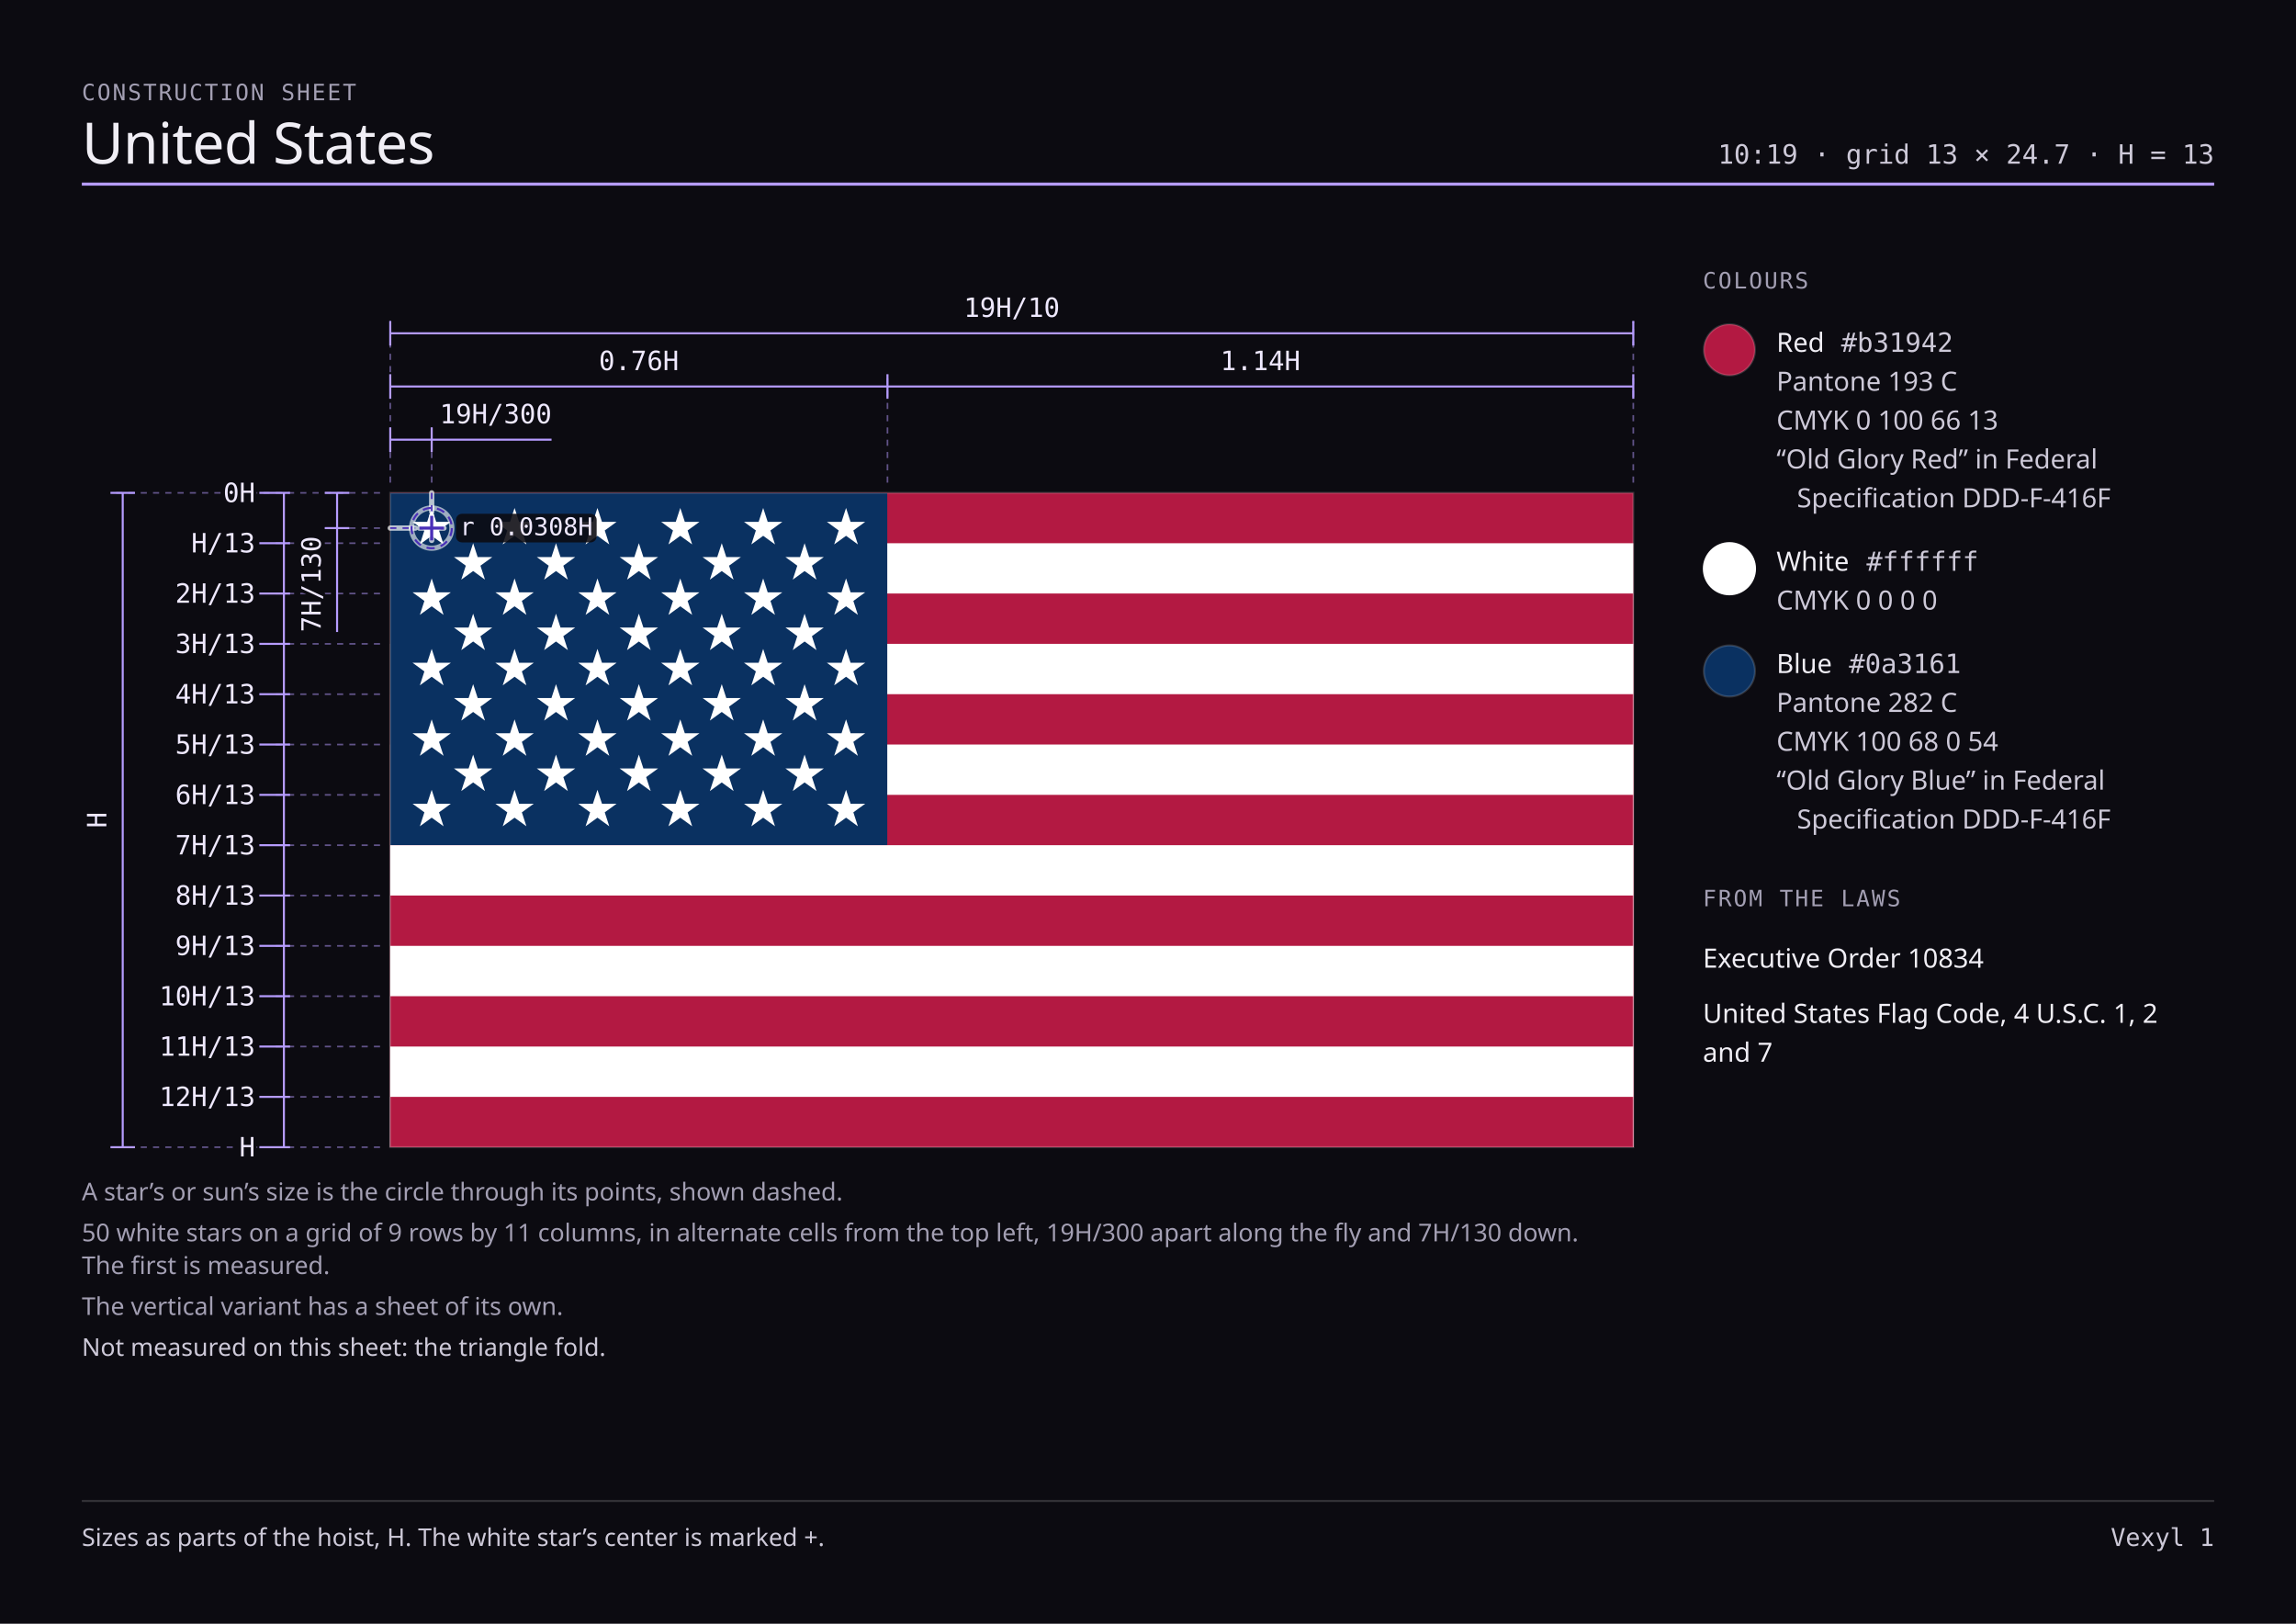
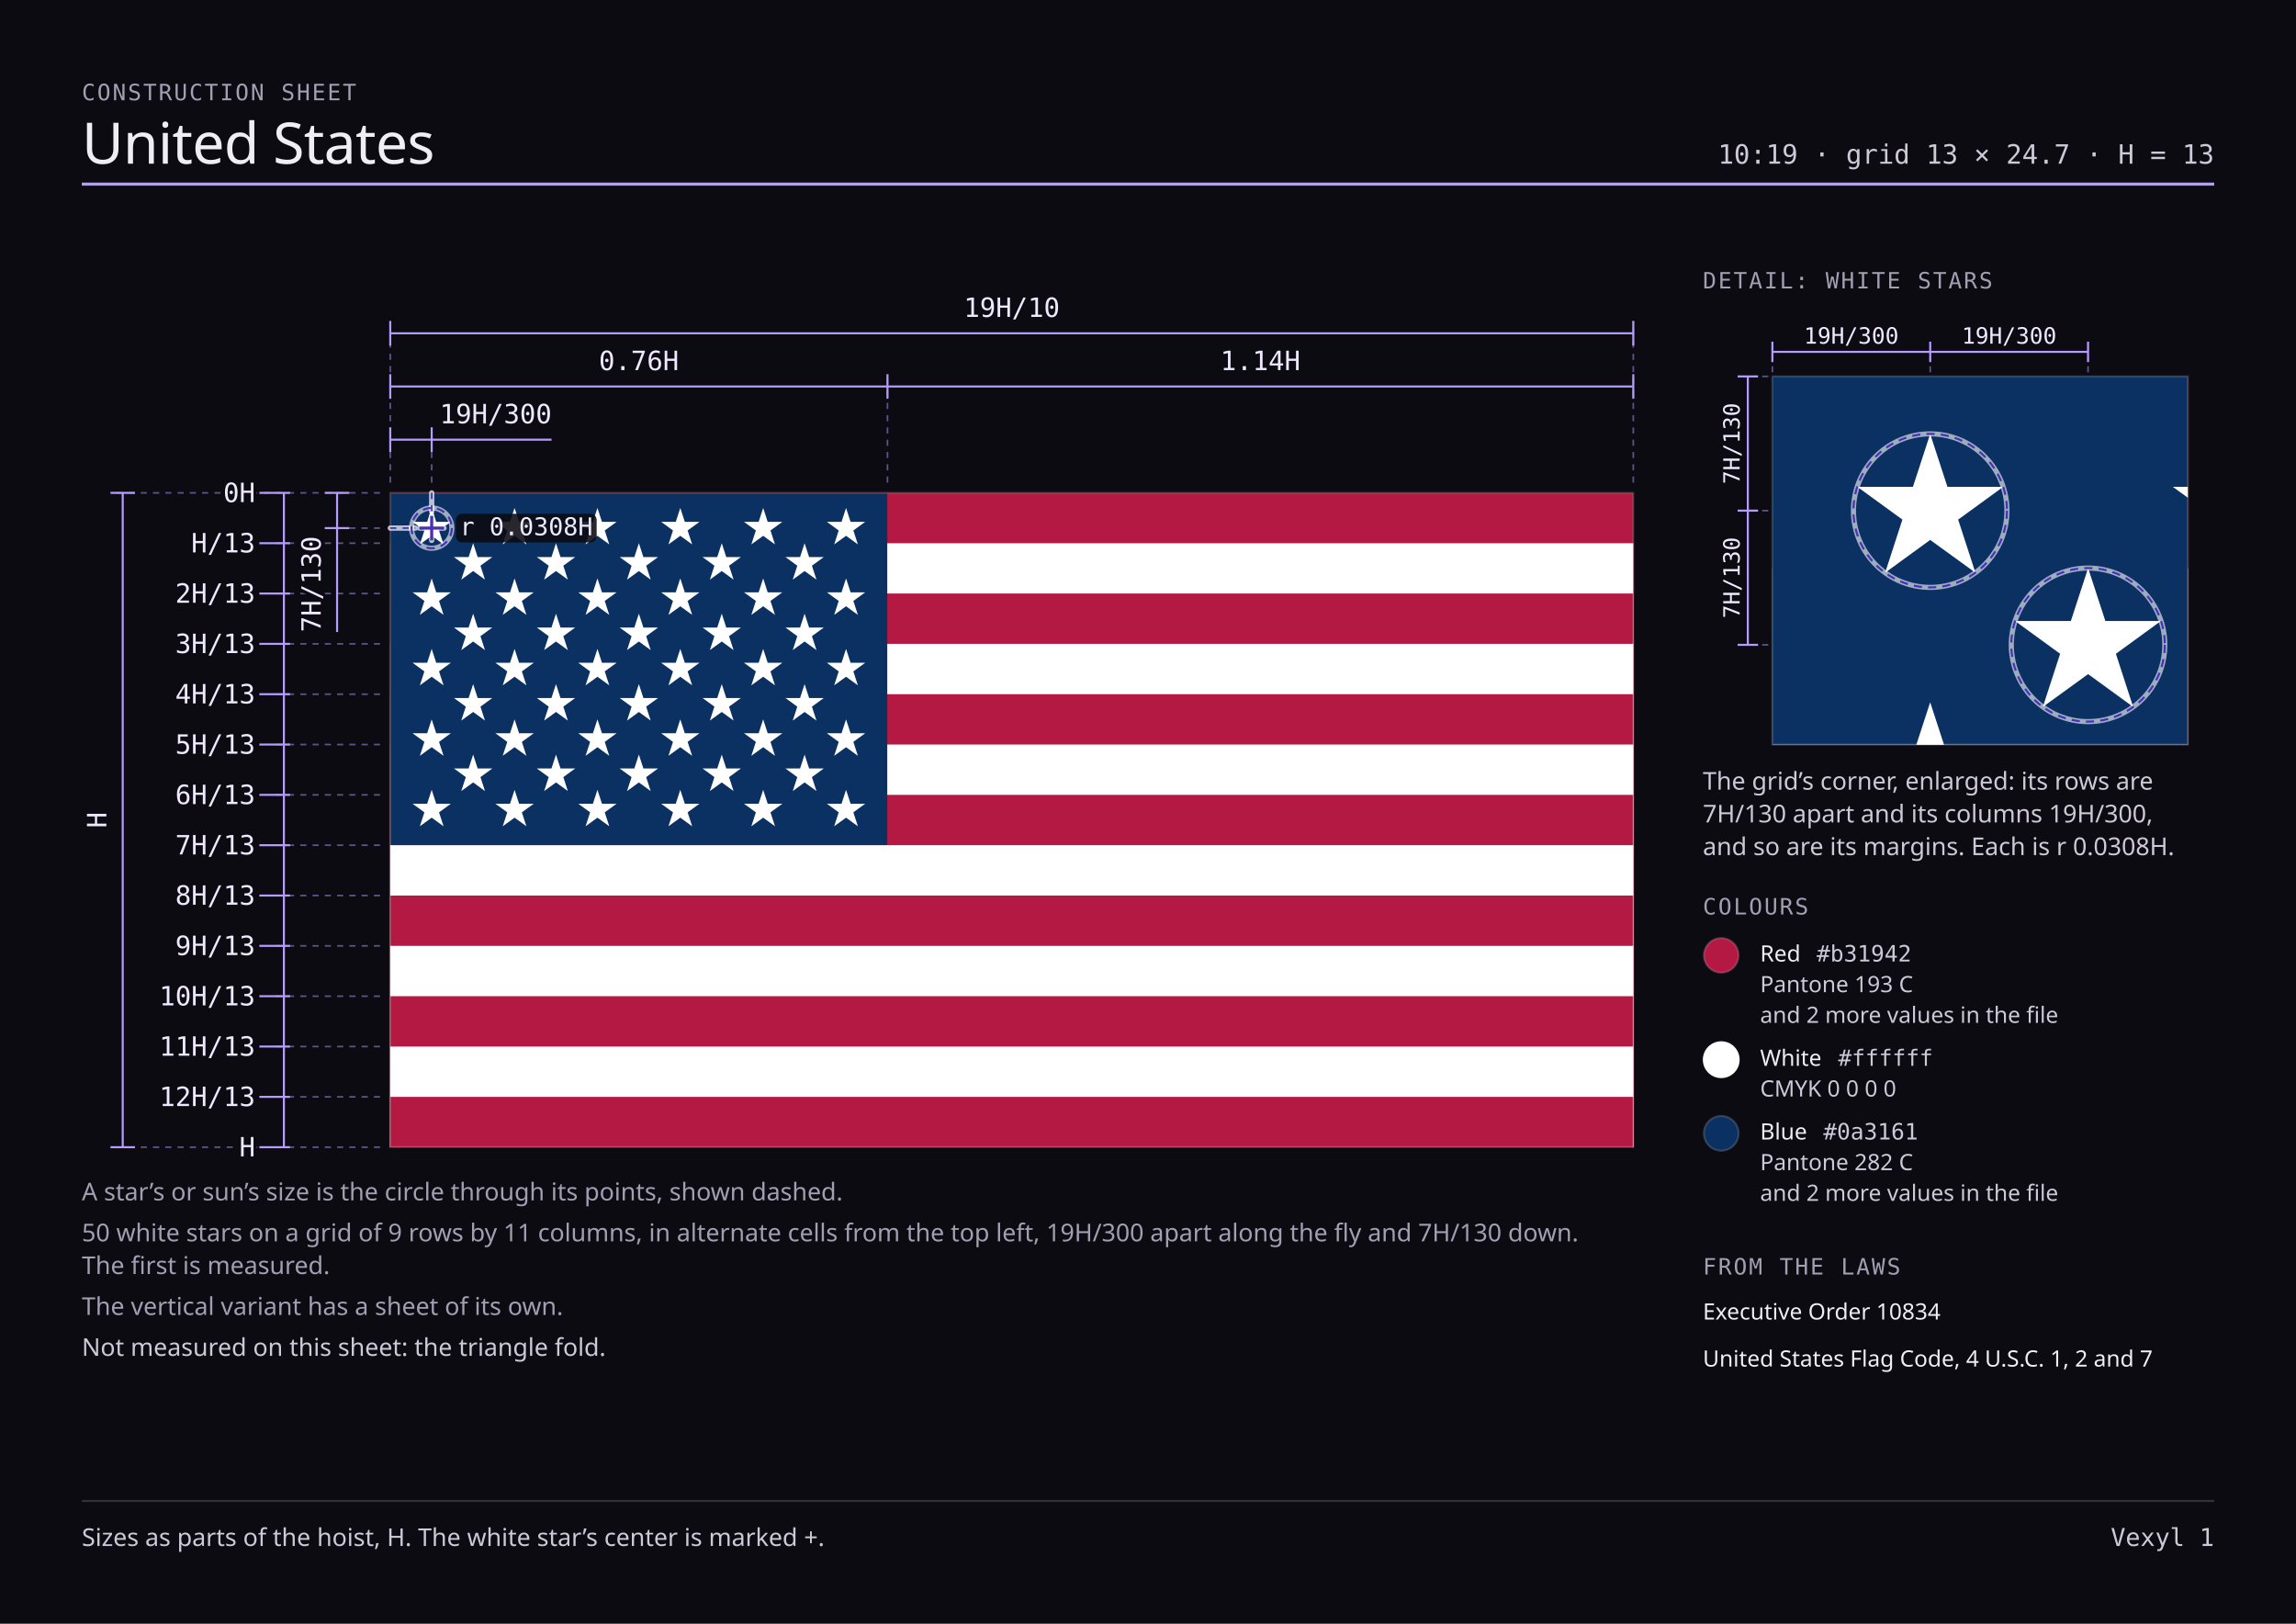
<svg xmlns="http://www.w3.org/2000/svg" width="297mm" height="210mm" viewBox="0 0 1122.52 793.701">
  <rect x="0" y="0" width="1122.52" height="793.701" fill="#0c0b11" />
  <text x="40" y="49" font-family="Geist Mono, ui-monospace, monospace" font-size="11" letter-spacing="0.88" fill="#a39fb3">CONSTRUCTION SHEET</text>
  <text x="40" y="80" font-family="Geist, system-ui, sans-serif" font-size="28" font-weight="500" letter-spacing="-0.28" fill="#f0eef5">United States</text>
  <text x="1082.52" y="80" font-family="Geist Mono, ui-monospace, monospace" font-size="13" text-anchor="end" fill="#cdc9d8">10:19 · grid 13 × 24.7 · H = 13</text>
  <path d="M40 90H1082.52" stroke="#b69cff" stroke-width="1.5" />
  <svg x="190.8" y="240.924" width="607.72" height="319.852" viewBox="0 0 24.7 13" overflow="hidden">
    <clipPath id="vx-5f0b97351a9de993-cs-f-flag1">
      <polygon points="0,0 24.7,0 24.7,13 0,13" />
    </clipPath>
    <g clip-path="url(#vx-5f0b97351a9de993-cs-f-flag1)">
      <polygon points="0,0 24.7,0 24.7,13 0,13" fill="#b31942" />
      <polygon points="0,1 24.7,1 24.7,13 0,13" fill="#ffffff" />
      <polygon points="0,2 24.7,2 24.7,13 0,13" fill="#b31942" />
      <polygon points="0,3 24.7,3 24.7,13 0,13" fill="#ffffff" />
      <polygon points="0,4 24.7,4 24.7,13 0,13" fill="#b31942" />
      <polygon points="0,5 24.7,5 24.7,13 0,13" fill="#ffffff" />
      <polygon points="0,6 24.7,6 24.7,13 0,13" fill="#b31942" />
      <polygon points="0,7 24.7,7 24.7,13 0,13" fill="#ffffff" />
      <polygon points="0,8 24.7,8 24.7,13 0,13" fill="#b31942" />
      <polygon points="0,9 24.7,9 24.7,13 0,13" fill="#ffffff" />
      <polygon points="0,10 24.7,10 24.7,13 0,13" fill="#b31942" />
      <polygon points="0,11 24.7,11 24.7,13 0,13" fill="#ffffff" />
      <polygon points="0,12 24.7,12 24.7,13 0,13" fill="#b31942" />
      <clipPath id="vx-5f0b97351a9de993-cs-f-panel2">
        <polygon points="0,0 9.88,0 9.88,7 0,7" />
      </clipPath>
      <g transform="translate(0 0)" clip-path="url(#vx-5f0b97351a9de993-cs-f-panel2)" style="isolation:isolate">
        <polygon points="0,0 9.88,0 9.88,7 0,7" fill="#0a3161" />
        <polygon points="0.823,0.3 0.913,0.576 1.204,0.576 0.969,0.747 1.059,1.024 0.823,0.853 0.588,1.024 0.678,0.747 0.443,0.576 0.733,0.576" fill="#ffffff" />
        <polygon points="2.47,0.3 2.56,0.576 2.851,0.576 2.615,0.747 2.705,1.024 2.47,0.853 2.235,1.024 2.325,0.747 2.089,0.576 2.38,0.576" fill="#ffffff" />
        <polygon points="4.117,0.3 4.207,0.576 4.497,0.576 4.262,0.747 4.352,1.024 4.117,0.853 3.881,1.024 3.971,0.747 3.736,0.576 4.027,0.576" fill="#ffffff" />
        <polygon points="5.763,0.3 5.853,0.576 6.144,0.576 5.909,0.747 5.999,1.024 5.763,0.853 5.528,1.024 5.618,0.747 5.383,0.576 5.673,0.576" fill="#ffffff" />
        <polygon points="7.41,0.3 7.5,0.576 7.791,0.576 7.555,0.747 7.645,1.024 7.41,0.853 7.175,1.024 7.265,0.747 7.029,0.576 7.32,0.576" fill="#ffffff" />
        <polygon points="9.057,0.3 9.147,0.576 9.437,0.576 9.202,0.747 9.292,1.024 9.057,0.853 8.821,1.024 8.911,0.747 8.676,0.576 8.967,0.576" fill="#ffffff" />
        <polygon points="1.647,1 1.737,1.276 2.027,1.276 1.792,1.447 1.882,1.724 1.647,1.553 1.411,1.724 1.501,1.447 1.266,1.276 1.557,1.276" fill="#ffffff" />
        <polygon points="3.293,1 3.383,1.276 3.674,1.276 3.439,1.447 3.529,1.724 3.293,1.553 3.058,1.724 3.148,1.447 2.913,1.276 3.203,1.276" fill="#ffffff" />
        <polygon points="4.94,1 5.03,1.276 5.321,1.276 5.085,1.447 5.175,1.724 4.94,1.553 4.705,1.724 4.795,1.447 4.559,1.276 4.85,1.276" fill="#ffffff" />
        <polygon points="6.587,1 6.677,1.276 6.967,1.276 6.732,1.447 6.822,1.724 6.587,1.553 6.351,1.724 6.441,1.447 6.206,1.276 6.497,1.276" fill="#ffffff" />
        <polygon points="8.233,1 8.323,1.276 8.614,1.276 8.379,1.447 8.469,1.724 8.233,1.553 7.998,1.724 8.088,1.447 7.853,1.276 8.143,1.276" fill="#ffffff" />
        <polygon points="0.823,1.7 0.913,1.976 1.204,1.976 0.969,2.147 1.059,2.424 0.823,2.253 0.588,2.424 0.678,2.147 0.443,1.976 0.733,1.976" fill="#ffffff" />
        <polygon points="2.47,1.7 2.56,1.976 2.851,1.976 2.615,2.147 2.705,2.424 2.47,2.253 2.235,2.424 2.325,2.147 2.089,1.976 2.38,1.976" fill="#ffffff" />
        <polygon points="4.117,1.7 4.207,1.976 4.497,1.976 4.262,2.147 4.352,2.424 4.117,2.253 3.881,2.424 3.971,2.147 3.736,1.976 4.027,1.976" fill="#ffffff" />
        <polygon points="5.763,1.7 5.853,1.976 6.144,1.976 5.909,2.147 5.999,2.424 5.763,2.253 5.528,2.424 5.618,2.147 5.383,1.976 5.673,1.976" fill="#ffffff" />
        <polygon points="7.41,1.7 7.5,1.976 7.791,1.976 7.555,2.147 7.645,2.424 7.41,2.253 7.175,2.424 7.265,2.147 7.029,1.976 7.32,1.976" fill="#ffffff" />
        <polygon points="9.057,1.7 9.147,1.976 9.437,1.976 9.202,2.147 9.292,2.424 9.057,2.253 8.821,2.424 8.911,2.147 8.676,1.976 8.967,1.976" fill="#ffffff" />
        <polygon points="1.647,2.4 1.737,2.676 2.027,2.676 1.792,2.847 1.882,3.124 1.647,2.953 1.411,3.124 1.501,2.847 1.266,2.676 1.557,2.676" fill="#ffffff" />
        <polygon points="3.293,2.4 3.383,2.676 3.674,2.676 3.439,2.847 3.529,3.124 3.293,2.953 3.058,3.124 3.148,2.847 2.913,2.676 3.203,2.676" fill="#ffffff" />
        <polygon points="4.94,2.4 5.03,2.676 5.321,2.676 5.085,2.847 5.175,3.124 4.94,2.953 4.705,3.124 4.795,2.847 4.559,2.676 4.85,2.676" fill="#ffffff" />
        <polygon points="6.587,2.4 6.677,2.676 6.967,2.676 6.732,2.847 6.822,3.124 6.587,2.953 6.351,3.124 6.441,2.847 6.206,2.676 6.497,2.676" fill="#ffffff" />
        <polygon points="8.233,2.4 8.323,2.676 8.614,2.676 8.379,2.847 8.469,3.124 8.233,2.953 7.998,3.124 8.088,2.847 7.853,2.676 8.143,2.676" fill="#ffffff" />
        <polygon points="0.823,3.1 0.913,3.376 1.204,3.376 0.969,3.547 1.059,3.824 0.823,3.653 0.588,3.824 0.678,3.547 0.443,3.376 0.733,3.376" fill="#ffffff" />
        <polygon points="2.47,3.1 2.56,3.376 2.851,3.376 2.615,3.547 2.705,3.824 2.47,3.653 2.235,3.824 2.325,3.547 2.089,3.376 2.38,3.376" fill="#ffffff" />
        <polygon points="4.117,3.1 4.207,3.376 4.497,3.376 4.262,3.547 4.352,3.824 4.117,3.653 3.881,3.824 3.971,3.547 3.736,3.376 4.027,3.376" fill="#ffffff" />
        <polygon points="5.763,3.1 5.853,3.376 6.144,3.376 5.909,3.547 5.999,3.824 5.763,3.653 5.528,3.824 5.618,3.547 5.383,3.376 5.673,3.376" fill="#ffffff" />
        <polygon points="7.41,3.1 7.5,3.376 7.791,3.376 7.555,3.547 7.645,3.824 7.41,3.653 7.175,3.824 7.265,3.547 7.029,3.376 7.32,3.376" fill="#ffffff" />
        <polygon points="9.057,3.1 9.147,3.376 9.437,3.376 9.202,3.547 9.292,3.824 9.057,3.653 8.821,3.824 8.911,3.547 8.676,3.376 8.967,3.376" fill="#ffffff" />
        <polygon points="1.647,3.8 1.737,4.076 2.027,4.076 1.792,4.247 1.882,4.524 1.647,4.353 1.411,4.524 1.501,4.247 1.266,4.076 1.557,4.076" fill="#ffffff" />
        <polygon points="3.293,3.8 3.383,4.076 3.674,4.076 3.439,4.247 3.529,4.524 3.293,4.353 3.058,4.524 3.148,4.247 2.913,4.076 3.203,4.076" fill="#ffffff" />
        <polygon points="4.94,3.8 5.03,4.076 5.321,4.076 5.085,4.247 5.175,4.524 4.94,4.353 4.705,4.524 4.795,4.247 4.559,4.076 4.85,4.076" fill="#ffffff" />
        <polygon points="6.587,3.8 6.677,4.076 6.967,4.076 6.732,4.247 6.822,4.524 6.587,4.353 6.351,4.524 6.441,4.247 6.206,4.076 6.497,4.076" fill="#ffffff" />
        <polygon points="8.233,3.8 8.323,4.076 8.614,4.076 8.379,4.247 8.469,4.524 8.233,4.353 7.998,4.524 8.088,4.247 7.853,4.076 8.143,4.076" fill="#ffffff" />
        <polygon points="0.823,4.5 0.913,4.776 1.204,4.776 0.969,4.947 1.059,5.224 0.823,5.053 0.588,5.224 0.678,4.947 0.443,4.776 0.733,4.776" fill="#ffffff" />
        <polygon points="2.47,4.5 2.56,4.776 2.851,4.776 2.615,4.947 2.705,5.224 2.47,5.053 2.235,5.224 2.325,4.947 2.089,4.776 2.38,4.776" fill="#ffffff" />
        <polygon points="4.117,4.5 4.207,4.776 4.497,4.776 4.262,4.947 4.352,5.224 4.117,5.053 3.881,5.224 3.971,4.947 3.736,4.776 4.027,4.776" fill="#ffffff" />
        <polygon points="5.763,4.5 5.853,4.776 6.144,4.776 5.909,4.947 5.999,5.224 5.763,5.053 5.528,5.224 5.618,4.947 5.383,4.776 5.673,4.776" fill="#ffffff" />
        <polygon points="7.41,4.5 7.5,4.776 7.791,4.776 7.555,4.947 7.645,5.224 7.41,5.053 7.175,5.224 7.265,4.947 7.029,4.776 7.32,4.776" fill="#ffffff" />
        <polygon points="9.057,4.5 9.147,4.776 9.437,4.776 9.202,4.947 9.292,5.224 9.057,5.053 8.821,5.224 8.911,4.947 8.676,4.776 8.967,4.776" fill="#ffffff" />
        <polygon points="1.647,5.2 1.737,5.476 2.027,5.476 1.792,5.647 1.882,5.924 1.647,5.753 1.411,5.924 1.501,5.647 1.266,5.476 1.557,5.476" fill="#ffffff" />
        <polygon points="3.293,5.2 3.383,5.476 3.674,5.476 3.439,5.647 3.529,5.924 3.293,5.753 3.058,5.924 3.148,5.647 2.913,5.476 3.203,5.476" fill="#ffffff" />
        <polygon points="4.94,5.2 5.03,5.476 5.321,5.476 5.085,5.647 5.175,5.924 4.94,5.753 4.705,5.924 4.795,5.647 4.559,5.476 4.85,5.476" fill="#ffffff" />
        <polygon points="6.587,5.2 6.677,5.476 6.967,5.476 6.732,5.647 6.822,5.924 6.587,5.753 6.351,5.924 6.441,5.647 6.206,5.476 6.497,5.476" fill="#ffffff" />
        <polygon points="8.233,5.2 8.323,5.476 8.614,5.476 8.379,5.647 8.469,5.924 8.233,5.753 7.998,5.924 8.088,5.647 7.853,5.476 8.143,5.476" fill="#ffffff" />
        <polygon points="0.823,5.9 0.913,6.176 1.204,6.176 0.969,6.347 1.059,6.624 0.823,6.453 0.588,6.624 0.678,6.347 0.443,6.176 0.733,6.176" fill="#ffffff" />
        <polygon points="2.47,5.9 2.56,6.176 2.851,6.176 2.615,6.347 2.705,6.624 2.47,6.453 2.235,6.624 2.325,6.347 2.089,6.176 2.38,6.176" fill="#ffffff" />
        <polygon points="4.117,5.9 4.207,6.176 4.497,6.176 4.262,6.347 4.352,6.624 4.117,6.453 3.881,6.624 3.971,6.347 3.736,6.176 4.027,6.176" fill="#ffffff" />
        <polygon points="5.763,5.9 5.853,6.176 6.144,6.176 5.909,6.347 5.999,6.624 5.763,6.453 5.528,6.624 5.618,6.347 5.383,6.176 5.673,6.176" fill="#ffffff" />
        <polygon points="7.41,5.9 7.5,6.176 7.791,6.176 7.555,6.347 7.645,6.624 7.41,6.453 7.175,6.624 7.265,6.347 7.029,6.176 7.32,6.176" fill="#ffffff" />
        <polygon points="9.057,5.9 9.147,6.176 9.437,6.176 9.202,6.347 9.292,6.624 9.057,6.453 8.821,6.624 8.911,6.347 8.676,6.176 8.967,6.176" fill="#ffffff" />
      </g>
    </g>
  </svg>
  <rect x="190.8" y="240.924" width="607.72" height="319.852" fill="none" stroke="#ffffff" stroke-opacity="0.16" stroke-width="1" />
  <path d="M190.8 235.924V156.924M211.057 235.924V208.924M433.888 235.924V182.924M798.52 235.924V156.924M185.8 240.924H54M185.8 258.147H158.8M185.8 560.777H54M185.8 265.528H132.8M185.8 290.132H132.8M185.8 314.736H132.8M185.8 339.34H132.8M185.8 363.944H132.8M185.8 388.548H132.8M185.8 413.152H132.8M185.8 437.756H132.8M185.8 462.36H132.8M185.8 486.965H132.8M185.8 511.569H132.8M185.8 536.173H132.8" fill="none" stroke="#b69cff" stroke-opacity="0.5" stroke-width="0.8" stroke-dasharray="3 3" />
  <text x="242.357" y="206.924" font-family="Geist Mono, ui-monospace, monospace" font-size="13" fill="#efe9ff" stroke="#0c0b11" stroke-width="3" stroke-linejoin="round" paint-order="stroke" text-anchor="middle">19H/300</text>
  <text x="312.344" y="180.924" font-family="Geist Mono, ui-monospace, monospace" font-size="13" fill="#efe9ff" stroke="#0c0b11" stroke-width="3" stroke-linejoin="round" paint-order="stroke" text-anchor="middle">0.76H</text>
  <text x="616.204" y="180.924" font-family="Geist Mono, ui-monospace, monospace" font-size="13" fill="#efe9ff" stroke="#0c0b11" stroke-width="3" stroke-linejoin="round" paint-order="stroke" text-anchor="middle">1.14H</text>
  <text x="494.66" y="154.924" font-family="Geist Mono, ui-monospace, monospace" font-size="13" fill="#efe9ff" stroke="#0c0b11" stroke-width="3" stroke-linejoin="round" paint-order="stroke" text-anchor="middle">19H/10</text>
  <text x="156.8" y="285.547" font-family="Geist Mono, ui-monospace, monospace" font-size="13" fill="#efe9ff" stroke="#0c0b11" stroke-width="3" stroke-linejoin="round" paint-order="stroke" text-anchor="middle" transform="rotate(-90 156.8 285.547)">7H/130</text>
  <text x="52" y="400.85" font-family="Geist Mono, ui-monospace, monospace" font-size="13" fill="#efe9ff" stroke="#0c0b11" stroke-width="3" stroke-linejoin="round" paint-order="stroke" text-anchor="middle" transform="rotate(-90 52 400.8504)">H</text>
  <text x="124.8" y="245.424" font-family="Geist Mono, ui-monospace, monospace" font-size="13" fill="#efe9ff" stroke="#0c0b11" stroke-width="3" stroke-linejoin="round" paint-order="stroke" text-anchor="end">0H</text>
  <text x="124.8" y="270.028" font-family="Geist Mono, ui-monospace, monospace" font-size="13" fill="#efe9ff" stroke="#0c0b11" stroke-width="3" stroke-linejoin="round" paint-order="stroke" text-anchor="end">H/13</text>
  <text x="124.8" y="294.632" font-family="Geist Mono, ui-monospace, monospace" font-size="13" fill="#efe9ff" stroke="#0c0b11" stroke-width="3" stroke-linejoin="round" paint-order="stroke" text-anchor="end">2H/13</text>
  <text x="124.8" y="319.236" font-family="Geist Mono, ui-monospace, monospace" font-size="13" fill="#efe9ff" stroke="#0c0b11" stroke-width="3" stroke-linejoin="round" paint-order="stroke" text-anchor="end">3H/13</text>
  <text x="124.8" y="343.84" font-family="Geist Mono, ui-monospace, monospace" font-size="13" fill="#efe9ff" stroke="#0c0b11" stroke-width="3" stroke-linejoin="round" paint-order="stroke" text-anchor="end">4H/13</text>
  <text x="124.8" y="368.444" font-family="Geist Mono, ui-monospace, monospace" font-size="13" fill="#efe9ff" stroke="#0c0b11" stroke-width="3" stroke-linejoin="round" paint-order="stroke" text-anchor="end">5H/13</text>
  <text x="124.8" y="393.048" font-family="Geist Mono, ui-monospace, monospace" font-size="13" fill="#efe9ff" stroke="#0c0b11" stroke-width="3" stroke-linejoin="round" paint-order="stroke" text-anchor="end">6H/13</text>
  <text x="124.8" y="417.652" font-family="Geist Mono, ui-monospace, monospace" font-size="13" fill="#efe9ff" stroke="#0c0b11" stroke-width="3" stroke-linejoin="round" paint-order="stroke" text-anchor="end">7H/13</text>
  <text x="124.8" y="442.256" font-family="Geist Mono, ui-monospace, monospace" font-size="13" fill="#efe9ff" stroke="#0c0b11" stroke-width="3" stroke-linejoin="round" paint-order="stroke" text-anchor="end">8H/13</text>
  <text x="124.8" y="466.86" font-family="Geist Mono, ui-monospace, monospace" font-size="13" fill="#efe9ff" stroke="#0c0b11" stroke-width="3" stroke-linejoin="round" paint-order="stroke" text-anchor="end">9H/13</text>
  <text x="124.8" y="491.465" font-family="Geist Mono, ui-monospace, monospace" font-size="13" fill="#efe9ff" stroke="#0c0b11" stroke-width="3" stroke-linejoin="round" paint-order="stroke" text-anchor="end">10H/13</text>
  <text x="124.8" y="516.069" font-family="Geist Mono, ui-monospace, monospace" font-size="13" fill="#efe9ff" stroke="#0c0b11" stroke-width="3" stroke-linejoin="round" paint-order="stroke" text-anchor="end">11H/13</text>
  <text x="124.8" y="540.673" font-family="Geist Mono, ui-monospace, monospace" font-size="13" fill="#efe9ff" stroke="#0c0b11" stroke-width="3" stroke-linejoin="round" paint-order="stroke" text-anchor="end">12H/13</text>
  <text x="124.8" y="565.277" font-family="Geist Mono, ui-monospace, monospace" font-size="13" fill="#efe9ff" stroke="#0c0b11" stroke-width="3" stroke-linejoin="round" paint-order="stroke" text-anchor="end">H</text>
  <path d="M211.057 240.924V250.147M190.8 258.147H203.057M205.057 258.147H217.057M211.057 252.147V264.147" fill="none" stroke="#ffffff" stroke-width="2.6" stroke-opacity="0.7" stroke-linecap="round" />
  <circle cx="211.057" cy="258.147" r="9.851" fill="none" stroke="#ffffff" stroke-width="2.5" stroke-opacity="0.6" />
  <circle cx="211.057" cy="258.147" r="9.851" fill="none" stroke="#4a2fb8" stroke-width="1" stroke-dasharray="4 3" />
  <path d="M211.057 240.924V250.147M190.8 258.147H203.057" fill="none" stroke="#4a2fb8" stroke-width="0.8" stroke-dasharray="3 3" />
  <path d="M205.057 258.147H217.057M211.057 252.147V264.147" stroke="#4a2fb8" stroke-width="1.5" />
  <path d="M190.8 214.924H269.657M190.8 208.924V220.924M211.057 208.924V220.924M190.8 188.924H433.888M190.8 182.924V194.924M433.888 182.924V194.924M433.888 188.924H798.52M433.888 182.924V194.924M798.52 182.924V194.924M190.8 162.924H798.52M190.8 156.924V168.924M798.52 156.924V168.924M164.8 240.924V308.947M158.8 240.924H170.8M158.8 258.147H170.8M60 240.924V560.777M54 240.924H66M54 560.777H66M138.8 240.924V560.777M141.8 240.924H132.8L126.8 240.924M141.8 265.528H132.8L126.8 265.528M141.8 290.132H132.8L126.8 290.132M141.8 314.736H132.8L126.8 314.736M141.8 339.34H132.8L126.8 339.34M141.8 363.944H132.8L126.8 363.944M141.8 388.548H132.8L126.8 388.548M141.8 413.152H132.8L126.8 413.152M141.8 437.756H132.8L126.8 437.756M141.8 462.36H132.8L126.8 462.36M141.8 486.965H132.8L126.8 486.965M141.8 511.569H132.8L126.8 511.569M141.8 536.173H132.8L126.8 536.173M141.8 560.777H132.8L126.8 560.777" fill="none" stroke="#b69cff" stroke-width="1" />
  <rect x="222.909" y="251.147" width="68.8" height="14" rx="3" fill="#0c0b11" fill-opacity="0.88" />
  <text x="257.309" y="261.647" font-family="Geist Mono, ui-monospace, monospace" font-size="12" fill="#efe9ff" text-anchor="middle">r 0.0308H</text>
  <text x="40" y="586.777" font-family="Geist, system-ui, sans-serif" font-size="12" fill="#a39fb3">A star’s or sun’s size is the circle through its points, shown dashed.</text>
  <text x="40" y="606.777" font-family="Geist, system-ui, sans-serif" font-size="12" fill="#a39fb3">50 white stars on a grid of 9 rows by 11 columns, in alternate cells from the top left, 19H/300 apart along the fly and 7H/130 down.</text>
  <text x="40" y="622.777" font-family="Geist, system-ui, sans-serif" font-size="12" fill="#a39fb3">The first is measured.</text>
  <text x="40" y="642.777" font-family="Geist, system-ui, sans-serif" font-size="12" fill="#a39fb3">The vertical variant has a sheet of its own.</text>
  <text x="40" y="662.777" font-family="Geist, system-ui, sans-serif" font-size="12" fill="#cdc9d8">Not measured on this sheet: the triangle fold.</text>
-   <text x="832.52" y="141" font-family="Geist Mono, ui-monospace, monospace" font-size="11" font-weight="500" letter-spacing="0.88" fill="#a39fb3">COLOURS</text>
-   <circle cx="845.52" cy="171" r="12.5" fill="#b31942" stroke="#ffffff" stroke-opacity="0.16" stroke-width="1" />
-   <text x="868.52" y="172" font-family="Geist, system-ui, sans-serif" font-size="13" font-weight="500" fill="#f0eef5">Red</text>
-   <text x="900.1" y="172" font-family="Geist Mono, ui-monospace, monospace" font-size="13" fill="#cdc9d8">#b31942</text>
-   <text x="868.52" y="191" font-family="Geist, system-ui, sans-serif" font-size="13" fill="#cdc9d8">Pantone 193 C</text>
-   <text x="868.52" y="210" font-family="Geist, system-ui, sans-serif" font-size="13" fill="#cdc9d8">CMYK 0 100 66 13</text>
-   <text x="868.52" y="229" font-family="Geist, system-ui, sans-serif" font-size="13" fill="#cdc9d8">“Old Glory Red” in Federal</text>
-   <text x="878.52" y="248" font-family="Geist, system-ui, sans-serif" font-size="13" fill="#cdc9d8">Specification DDD-F-416F</text>
-   <circle cx="845.52" cy="278" r="13" fill="#ffffff" />
-   <text x="868.52" y="279" font-family="Geist, system-ui, sans-serif" font-size="13" font-weight="500" fill="#f0eef5">White</text>
-   <text x="912.521" y="279" font-family="Geist Mono, ui-monospace, monospace" font-size="13" fill="#cdc9d8">#ffffff</text>
-   <text x="868.52" y="298" font-family="Geist, system-ui, sans-serif" font-size="13" fill="#cdc9d8">CMYK 0 0 0 0</text>
-   <circle cx="845.52" cy="328" r="12.5" fill="#0a3161" stroke="#ffffff" stroke-opacity="0.16" stroke-width="1" />
-   <text x="868.52" y="329" font-family="Geist, system-ui, sans-serif" font-size="13" font-weight="500" fill="#f0eef5">Blue</text>
-   <text x="903.949" y="329" font-family="Geist Mono, ui-monospace, monospace" font-size="13" fill="#cdc9d8">#0a3161</text>
-   <text x="868.52" y="348" font-family="Geist, system-ui, sans-serif" font-size="13" fill="#cdc9d8">Pantone 282 C</text>
-   <text x="868.52" y="367" font-family="Geist, system-ui, sans-serif" font-size="13" fill="#cdc9d8">CMYK 100 68 0 54</text>
-   <text x="868.52" y="386" font-family="Geist, system-ui, sans-serif" font-size="13" fill="#cdc9d8">“Old Glory Blue” in Federal</text>
-   <text x="878.52" y="405" font-family="Geist, system-ui, sans-serif" font-size="13" fill="#cdc9d8">Specification DDD-F-416F</text>
-   <text x="832.52" y="443" font-family="Geist Mono, ui-monospace, monospace" font-size="11" font-weight="500" letter-spacing="0.88" fill="#a39fb3">FROM THE LAWS</text>
-   <text x="832.52" y="473" font-family="Geist, system-ui, sans-serif" font-size="13" fill="#f0eef5">Executive Order 10834</text>
-   <text x="832.52" y="500" font-family="Geist, system-ui, sans-serif" font-size="13" fill="#f0eef5">United States Flag Code, 4 U.S.C. 1, 2</text>
-   <text x="832.52" y="519" font-family="Geist, system-ui, sans-serif" font-size="13" fill="#f0eef5">and 7</text>
+   <text x="832.52" y="141" font-family="Geist Mono, ui-monospace, monospace" font-size="11" font-weight="500" letter-spacing="0.88" fill="#a39fb3">DETAIL: WHITE STARS</text>
+   <svg x="866.52" y="184" width="203.119" height="180" viewBox="0 0 2.167 1.921" overflow="hidden">
+     <clipPath id="vx-5f0b97351a9de993-cs-d0-flag1">
+       <polygon points="0,0 24.7,0 24.7,13 0,13" />
+     </clipPath>
+     <g clip-path="url(#vx-5f0b97351a9de993-cs-d0-flag1)">
+       <polygon points="0,0 24.7,0 24.7,13 0,13" fill="#b31942" />
+       <polygon points="0,1 24.7,1 24.7,13 0,13" fill="#ffffff" />
+       <polygon points="0,2 24.7,2 24.7,13 0,13" fill="#b31942" />
+       <polygon points="0,3 24.7,3 24.7,13 0,13" fill="#ffffff" />
+       <polygon points="0,4 24.7,4 24.7,13 0,13" fill="#b31942" />
+       <polygon points="0,5 24.7,5 24.7,13 0,13" fill="#ffffff" />
+       <polygon points="0,6 24.7,6 24.7,13 0,13" fill="#b31942" />
+       <polygon points="0,7 24.7,7 24.7,13 0,13" fill="#ffffff" />
+       <polygon points="0,8 24.7,8 24.7,13 0,13" fill="#b31942" />
+       <polygon points="0,9 24.7,9 24.7,13 0,13" fill="#ffffff" />
+       <polygon points="0,10 24.7,10 24.7,13 0,13" fill="#b31942" />
+       <polygon points="0,11 24.7,11 24.7,13 0,13" fill="#ffffff" />
+       <polygon points="0,12 24.7,12 24.7,13 0,13" fill="#b31942" />
+       <clipPath id="vx-5f0b97351a9de993-cs-d0-panel2">
+         <polygon points="0,0 9.88,0 9.88,7 0,7" />
+       </clipPath>
+       <g transform="translate(0 0)" clip-path="url(#vx-5f0b97351a9de993-cs-d0-panel2)" style="isolation:isolate">
+         <polygon points="0,0 9.88,0 9.88,7 0,7" fill="#0a3161" />
+         <polygon points="0.823,0.3 0.913,0.576 1.204,0.576 0.969,0.747 1.059,1.024 0.823,0.853 0.588,1.024 0.678,0.747 0.443,0.576 0.733,0.576" fill="#ffffff" />
+         <polygon points="2.47,0.3 2.56,0.576 2.851,0.576 2.615,0.747 2.705,1.024 2.47,0.853 2.235,1.024 2.325,0.747 2.089,0.576 2.38,0.576" fill="#ffffff" />
+         <polygon points="4.117,0.3 4.207,0.576 4.497,0.576 4.262,0.747 4.352,1.024 4.117,0.853 3.881,1.024 3.971,0.747 3.736,0.576 4.027,0.576" fill="#ffffff" />
+         <polygon points="5.763,0.3 5.853,0.576 6.144,0.576 5.909,0.747 5.999,1.024 5.763,0.853 5.528,1.024 5.618,0.747 5.383,0.576 5.673,0.576" fill="#ffffff" />
+         <polygon points="7.41,0.3 7.5,0.576 7.791,0.576 7.555,0.747 7.645,1.024 7.41,0.853 7.175,1.024 7.265,0.747 7.029,0.576 7.32,0.576" fill="#ffffff" />
+         <polygon points="9.057,0.3 9.147,0.576 9.437,0.576 9.202,0.747 9.292,1.024 9.057,0.853 8.821,1.024 8.911,0.747 8.676,0.576 8.967,0.576" fill="#ffffff" />
+         <polygon points="1.647,1 1.737,1.276 2.027,1.276 1.792,1.447 1.882,1.724 1.647,1.553 1.411,1.724 1.501,1.447 1.266,1.276 1.557,1.276" fill="#ffffff" />
+         <polygon points="3.293,1 3.383,1.276 3.674,1.276 3.439,1.447 3.529,1.724 3.293,1.553 3.058,1.724 3.148,1.447 2.913,1.276 3.203,1.276" fill="#ffffff" />
+         <polygon points="4.94,1 5.03,1.276 5.321,1.276 5.085,1.447 5.175,1.724 4.94,1.553 4.705,1.724 4.795,1.447 4.559,1.276 4.85,1.276" fill="#ffffff" />
+         <polygon points="6.587,1 6.677,1.276 6.967,1.276 6.732,1.447 6.822,1.724 6.587,1.553 6.351,1.724 6.441,1.447 6.206,1.276 6.497,1.276" fill="#ffffff" />
+         <polygon points="8.233,1 8.323,1.276 8.614,1.276 8.379,1.447 8.469,1.724 8.233,1.553 7.998,1.724 8.088,1.447 7.853,1.276 8.143,1.276" fill="#ffffff" />
+         <polygon points="0.823,1.7 0.913,1.976 1.204,1.976 0.969,2.147 1.059,2.424 0.823,2.253 0.588,2.424 0.678,2.147 0.443,1.976 0.733,1.976" fill="#ffffff" />
+         <polygon points="2.47,1.7 2.56,1.976 2.851,1.976 2.615,2.147 2.705,2.424 2.47,2.253 2.235,2.424 2.325,2.147 2.089,1.976 2.38,1.976" fill="#ffffff" />
+         <polygon points="4.117,1.7 4.207,1.976 4.497,1.976 4.262,2.147 4.352,2.424 4.117,2.253 3.881,2.424 3.971,2.147 3.736,1.976 4.027,1.976" fill="#ffffff" />
+         <polygon points="5.763,1.7 5.853,1.976 6.144,1.976 5.909,2.147 5.999,2.424 5.763,2.253 5.528,2.424 5.618,2.147 5.383,1.976 5.673,1.976" fill="#ffffff" />
+         <polygon points="7.41,1.7 7.5,1.976 7.791,1.976 7.555,2.147 7.645,2.424 7.41,2.253 7.175,2.424 7.265,2.147 7.029,1.976 7.32,1.976" fill="#ffffff" />
+         <polygon points="9.057,1.7 9.147,1.976 9.437,1.976 9.202,2.147 9.292,2.424 9.057,2.253 8.821,2.424 8.911,2.147 8.676,1.976 8.967,1.976" fill="#ffffff" />
+         <polygon points="1.647,2.4 1.737,2.676 2.027,2.676 1.792,2.847 1.882,3.124 1.647,2.953 1.411,3.124 1.501,2.847 1.266,2.676 1.557,2.676" fill="#ffffff" />
+         <polygon points="3.293,2.4 3.383,2.676 3.674,2.676 3.439,2.847 3.529,3.124 3.293,2.953 3.058,3.124 3.148,2.847 2.913,2.676 3.203,2.676" fill="#ffffff" />
+         <polygon points="4.94,2.4 5.03,2.676 5.321,2.676 5.085,2.847 5.175,3.124 4.94,2.953 4.705,3.124 4.795,2.847 4.559,2.676 4.85,2.676" fill="#ffffff" />
+         <polygon points="6.587,2.4 6.677,2.676 6.967,2.676 6.732,2.847 6.822,3.124 6.587,2.953 6.351,3.124 6.441,2.847 6.206,2.676 6.497,2.676" fill="#ffffff" />
+         <polygon points="8.233,2.4 8.323,2.676 8.614,2.676 8.379,2.847 8.469,3.124 8.233,2.953 7.998,3.124 8.088,2.847 7.853,2.676 8.143,2.676" fill="#ffffff" />
+         <polygon points="0.823,3.1 0.913,3.376 1.204,3.376 0.969,3.547 1.059,3.824 0.823,3.653 0.588,3.824 0.678,3.547 0.443,3.376 0.733,3.376" fill="#ffffff" />
+         <polygon points="2.47,3.1 2.56,3.376 2.851,3.376 2.615,3.547 2.705,3.824 2.47,3.653 2.235,3.824 2.325,3.547 2.089,3.376 2.38,3.376" fill="#ffffff" />
+         <polygon points="4.117,3.1 4.207,3.376 4.497,3.376 4.262,3.547 4.352,3.824 4.117,3.653 3.881,3.824 3.971,3.547 3.736,3.376 4.027,3.376" fill="#ffffff" />
+         <polygon points="5.763,3.1 5.853,3.376 6.144,3.376 5.909,3.547 5.999,3.824 5.763,3.653 5.528,3.824 5.618,3.547 5.383,3.376 5.673,3.376" fill="#ffffff" />
+         <polygon points="7.41,3.1 7.5,3.376 7.791,3.376 7.555,3.547 7.645,3.824 7.41,3.653 7.175,3.824 7.265,3.547 7.029,3.376 7.32,3.376" fill="#ffffff" />
+         <polygon points="9.057,3.1 9.147,3.376 9.437,3.376 9.202,3.547 9.292,3.824 9.057,3.653 8.821,3.824 8.911,3.547 8.676,3.376 8.967,3.376" fill="#ffffff" />
+         <polygon points="1.647,3.8 1.737,4.076 2.027,4.076 1.792,4.247 1.882,4.524 1.647,4.353 1.411,4.524 1.501,4.247 1.266,4.076 1.557,4.076" fill="#ffffff" />
+         <polygon points="3.293,3.8 3.383,4.076 3.674,4.076 3.439,4.247 3.529,4.524 3.293,4.353 3.058,4.524 3.148,4.247 2.913,4.076 3.203,4.076" fill="#ffffff" />
+         <polygon points="4.94,3.8 5.03,4.076 5.321,4.076 5.085,4.247 5.175,4.524 4.94,4.353 4.705,4.524 4.795,4.247 4.559,4.076 4.85,4.076" fill="#ffffff" />
+         <polygon points="6.587,3.8 6.677,4.076 6.967,4.076 6.732,4.247 6.822,4.524 6.587,4.353 6.351,4.524 6.441,4.247 6.206,4.076 6.497,4.076" fill="#ffffff" />
+         <polygon points="8.233,3.8 8.323,4.076 8.614,4.076 8.379,4.247 8.469,4.524 8.233,4.353 7.998,4.524 8.088,4.247 7.853,4.076 8.143,4.076" fill="#ffffff" />
+         <polygon points="0.823,4.5 0.913,4.776 1.204,4.776 0.969,4.947 1.059,5.224 0.823,5.053 0.588,5.224 0.678,4.947 0.443,4.776 0.733,4.776" fill="#ffffff" />
+         <polygon points="2.47,4.5 2.56,4.776 2.851,4.776 2.615,4.947 2.705,5.224 2.47,5.053 2.235,5.224 2.325,4.947 2.089,4.776 2.38,4.776" fill="#ffffff" />
+         <polygon points="4.117,4.5 4.207,4.776 4.497,4.776 4.262,4.947 4.352,5.224 4.117,5.053 3.881,5.224 3.971,4.947 3.736,4.776 4.027,4.776" fill="#ffffff" />
+         <polygon points="5.763,4.5 5.853,4.776 6.144,4.776 5.909,4.947 5.999,5.224 5.763,5.053 5.528,5.224 5.618,4.947 5.383,4.776 5.673,4.776" fill="#ffffff" />
+         <polygon points="7.41,4.5 7.5,4.776 7.791,4.776 7.555,4.947 7.645,5.224 7.41,5.053 7.175,5.224 7.265,4.947 7.029,4.776 7.32,4.776" fill="#ffffff" />
+         <polygon points="9.057,4.5 9.147,4.776 9.437,4.776 9.202,4.947 9.292,5.224 9.057,5.053 8.821,5.224 8.911,4.947 8.676,4.776 8.967,4.776" fill="#ffffff" />
+         <polygon points="1.647,5.2 1.737,5.476 2.027,5.476 1.792,5.647 1.882,5.924 1.647,5.753 1.411,5.924 1.501,5.647 1.266,5.476 1.557,5.476" fill="#ffffff" />
+         <polygon points="3.293,5.2 3.383,5.476 3.674,5.476 3.439,5.647 3.529,5.924 3.293,5.753 3.058,5.924 3.148,5.647 2.913,5.476 3.203,5.476" fill="#ffffff" />
+         <polygon points="4.94,5.2 5.03,5.476 5.321,5.476 5.085,5.647 5.175,5.924 4.94,5.753 4.705,5.924 4.795,5.647 4.559,5.476 4.85,5.476" fill="#ffffff" />
+         <polygon points="6.587,5.2 6.677,5.476 6.967,5.476 6.732,5.647 6.822,5.924 6.587,5.753 6.351,5.924 6.441,5.647 6.206,5.476 6.497,5.476" fill="#ffffff" />
+         <polygon points="8.233,5.2 8.323,5.476 8.614,5.476 8.379,5.647 8.469,5.924 8.233,5.753 7.998,5.924 8.088,5.647 7.853,5.476 8.143,5.476" fill="#ffffff" />
+         <polygon points="0.823,5.9 0.913,6.176 1.204,6.176 0.969,6.347 1.059,6.624 0.823,6.453 0.588,6.624 0.678,6.347 0.443,6.176 0.733,6.176" fill="#ffffff" />
+         <polygon points="2.47,5.9 2.56,6.176 2.851,6.176 2.615,6.347 2.705,6.624 2.47,6.453 2.235,6.624 2.325,6.347 2.089,6.176 2.38,6.176" fill="#ffffff" />
+         <polygon points="4.117,5.9 4.207,6.176 4.497,6.176 4.262,6.347 4.352,6.624 4.117,6.453 3.881,6.624 3.971,6.347 3.736,6.176 4.027,6.176" fill="#ffffff" />
+         <polygon points="5.763,5.9 5.853,6.176 6.144,6.176 5.909,6.347 5.999,6.624 5.763,6.453 5.528,6.624 5.618,6.347 5.383,6.176 5.673,6.176" fill="#ffffff" />
+         <polygon points="7.41,5.9 7.5,6.176 7.791,6.176 7.555,6.347 7.645,6.624 7.41,6.453 7.175,6.624 7.265,6.347 7.029,6.176 7.32,6.176" fill="#ffffff" />
+         <polygon points="9.057,5.9 9.147,6.176 9.437,6.176 9.202,6.347 9.292,6.624 9.057,6.453 8.821,6.624 8.911,6.347 8.676,6.176 8.967,6.176" fill="#ffffff" />
+       </g>
+     </g>
+   </svg>
+   <rect x="866.52" y="184" width="203.119" height="180" fill="none" stroke="#ffffff" stroke-opacity="0.16" stroke-width="1" />
+   <text x="905.103" y="168" font-family="Geist Mono, ui-monospace, monospace" font-size="11" fill="#efe9ff" stroke="#0c0b11" stroke-width="3" stroke-linejoin="round" paint-order="stroke" text-anchor="middle">19H/300</text>
+   <text x="982.27" y="168" font-family="Geist Mono, ui-monospace, monospace" font-size="11" fill="#efe9ff" stroke="#0c0b11" stroke-width="3" stroke-linejoin="round" paint-order="stroke" text-anchor="middle">19H/300</text>
+   <text x="850.52" y="216.804" font-family="Geist Mono, ui-monospace, monospace" font-size="11" fill="#efe9ff" stroke="#0c0b11" stroke-width="3" stroke-linejoin="round" paint-order="stroke" text-anchor="middle" transform="rotate(-90 850.5197 216.8036)">7H/130</text>
+   <text x="850.52" y="282.411" font-family="Geist Mono, ui-monospace, monospace" font-size="11" fill="#efe9ff" stroke="#0c0b11" stroke-width="3" stroke-linejoin="round" paint-order="stroke" text-anchor="middle" transform="rotate(-90 850.5197 282.4108)">7H/130</text>
+   <path d="M866.52 182V175M943.686 182V175M943.686 182V175M1020.853 182V175M864.52 184H857.52M864.52 249.607H857.52M864.52 249.607H857.52M864.52 315.214H857.52" fill="none" stroke="#b69cff" stroke-opacity="0.5" stroke-width="0.8" stroke-dasharray="3 3" />
+   <path d="M866.52 172H943.686M866.52 167V177M943.686 167V177M943.686 172H1020.853M943.686 167V177M1020.853 167V177M854.52 184V249.607M849.52 184H859.52M849.52 249.607H859.52M854.52 249.607V315.214M849.52 249.607H859.52M849.52 315.214H859.52" fill="none" stroke="#b69cff" stroke-width="1" />
+   <circle cx="943.686" cy="249.607" r="37.527" fill="none" stroke="#ffffff" stroke-width="2.5" stroke-opacity="0.6" />
+   <circle cx="943.686" cy="249.607" r="37.527" fill="none" stroke="#4a2fb8" stroke-width="1" stroke-dasharray="4 3" />
+   <circle cx="1020.853" cy="315.214" r="37.527" fill="none" stroke="#ffffff" stroke-width="2.5" stroke-opacity="0.6" />
+   <circle cx="1020.853" cy="315.214" r="37.527" fill="none" stroke="#4a2fb8" stroke-width="1" stroke-dasharray="4 3" />
+   <text x="832.52" y="386" font-family="Geist, system-ui, sans-serif" font-size="12" fill="#cdc9d8">The grid’s corner, enlarged: its rows are</text>
+   <text x="832.52" y="402" font-family="Geist, system-ui, sans-serif" font-size="12" fill="#cdc9d8">7H/130 apart and its columns 19H/300,</text>
+   <text x="832.52" y="418" font-family="Geist, system-ui, sans-serif" font-size="12" fill="#cdc9d8">and so are its margins. Each is r 0.0308H.</text>
+   <text x="832.52" y="447" font-family="Geist Mono, ui-monospace, monospace" font-size="11" font-weight="500" letter-spacing="0.88" fill="#a39fb3">COLOURS</text>
+   <circle cx="841.52" cy="467" r="8.5" fill="#b31942" stroke="#ffffff" stroke-opacity="0.16" stroke-width="1" />
+   <text x="860.52" y="470" font-family="Geist, system-ui, sans-serif" font-size="11" font-weight="500" fill="#f0eef5">Red</text>
+   <text x="888.164" y="470" font-family="Geist Mono, ui-monospace, monospace" font-size="11" fill="#cdc9d8">#b31942</text>
+   <text x="860.52" y="485" font-family="Geist, system-ui, sans-serif" font-size="11" fill="#cdc9d8">Pantone 193 C</text>
+   <text x="860.52" y="500" font-family="Geist, system-ui, sans-serif" font-size="11" fill="#cdc9d8">and 2 more values in the file</text>
+   <circle cx="841.52" cy="518" r="9" fill="#ffffff" />
+   <text x="860.52" y="521" font-family="Geist, system-ui, sans-serif" font-size="11" font-weight="500" fill="#f0eef5">White</text>
+   <text x="898.675" y="521" font-family="Geist Mono, ui-monospace, monospace" font-size="11" fill="#cdc9d8">#ffffff</text>
+   <text x="860.52" y="536" font-family="Geist, system-ui, sans-serif" font-size="11" fill="#cdc9d8">CMYK 0 0 0 0</text>
+   <circle cx="841.52" cy="554" r="8.5" fill="#0a3161" stroke="#ffffff" stroke-opacity="0.16" stroke-width="1" />
+   <text x="860.52" y="557" font-family="Geist, system-ui, sans-serif" font-size="11" font-weight="500" fill="#f0eef5">Blue</text>
+   <text x="891.421" y="557" font-family="Geist Mono, ui-monospace, monospace" font-size="11" fill="#cdc9d8">#0a3161</text>
+   <text x="860.52" y="572" font-family="Geist, system-ui, sans-serif" font-size="11" fill="#cdc9d8">Pantone 282 C</text>
+   <text x="860.52" y="587" font-family="Geist, system-ui, sans-serif" font-size="11" fill="#cdc9d8">and 2 more values in the file</text>
+   <text x="832.52" y="623" font-family="Geist Mono, ui-monospace, monospace" font-size="11" font-weight="500" letter-spacing="0.88" fill="#a39fb3">FROM THE LAWS</text>
+   <text x="832.52" y="645" font-family="Geist, system-ui, sans-serif" font-size="11" fill="#f0eef5">Executive Order 10834</text>
+   <text x="832.52" y="668" font-family="Geist, system-ui, sans-serif" font-size="11" fill="#f0eef5">United States Flag Code, 4 U.S.C. 1, 2 and 7</text>
  <path d="M40 733.701H1082.52" stroke="#ffffff" stroke-opacity="0.16" stroke-width="1" />
  <text x="40" y="755.701" font-family="Geist, system-ui, sans-serif" font-size="12" fill="#cdc9d8">Sizes as parts of the hoist, H. The white star’s center is marked +.</text>
  <text x="1082.52" y="755.701" font-family="Geist Mono, ui-monospace, monospace" font-size="12" text-anchor="end" fill="#cdc9d8">Vexyl 1</text>
</svg>
